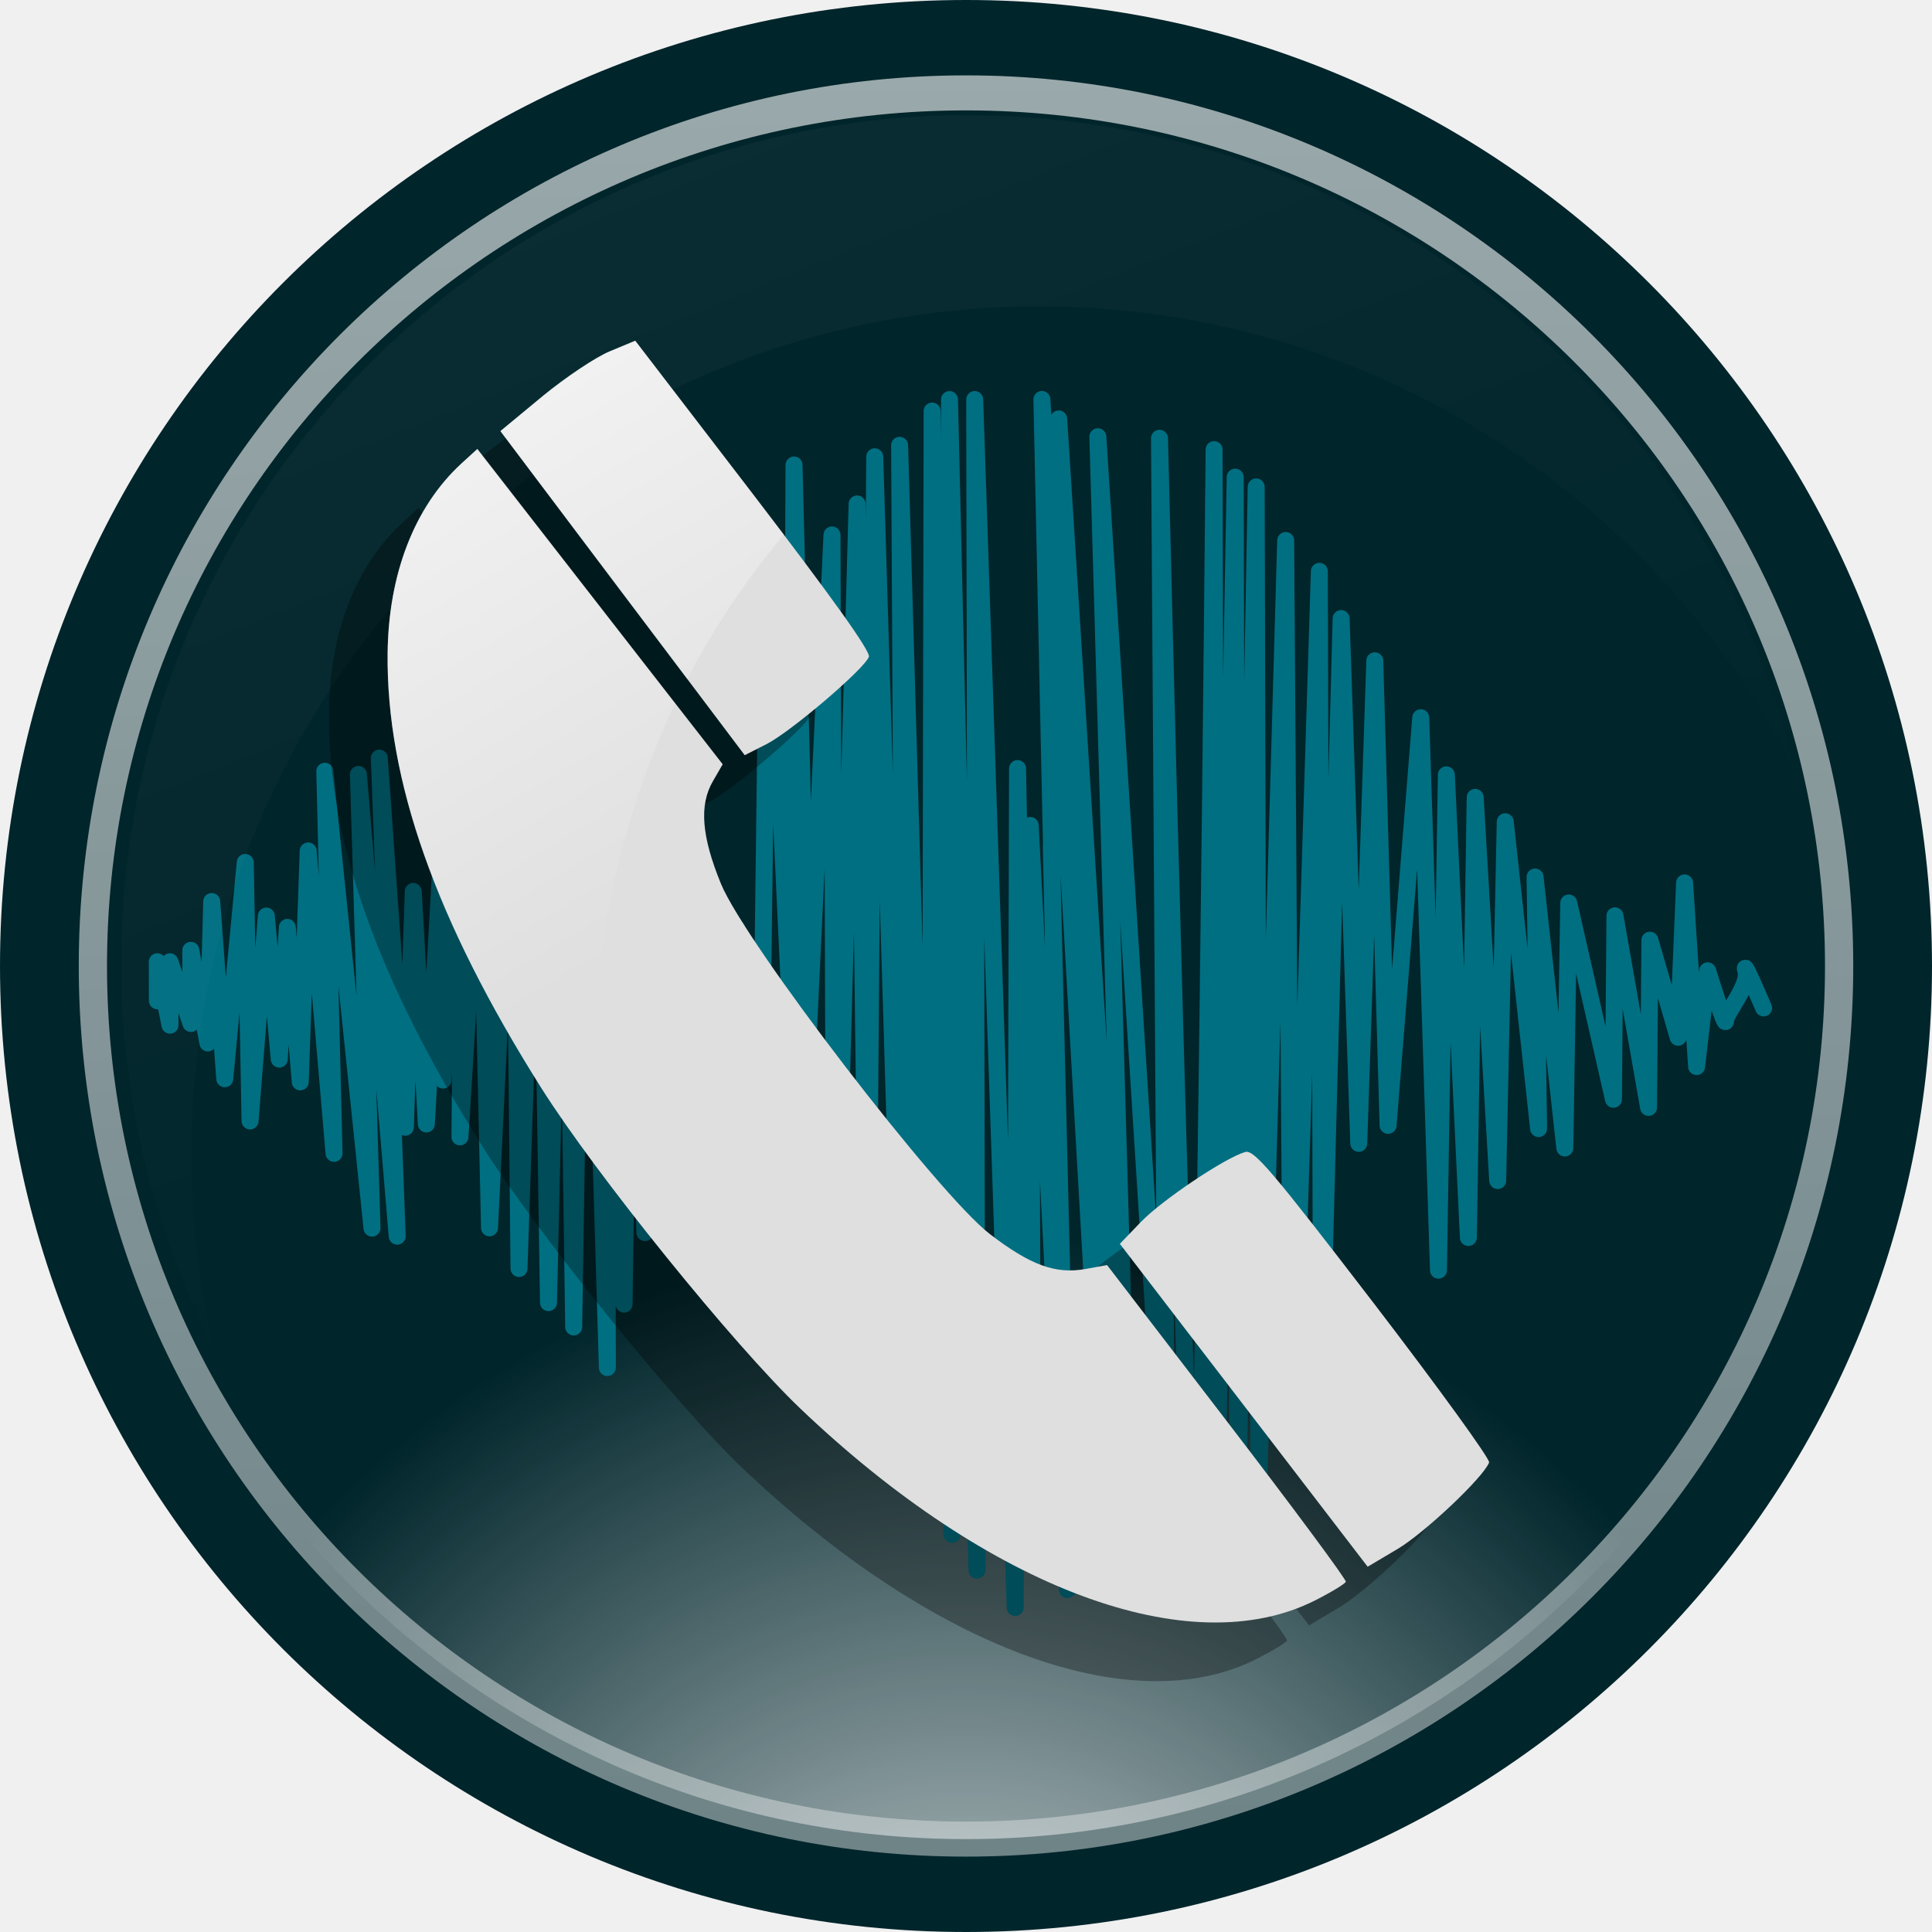
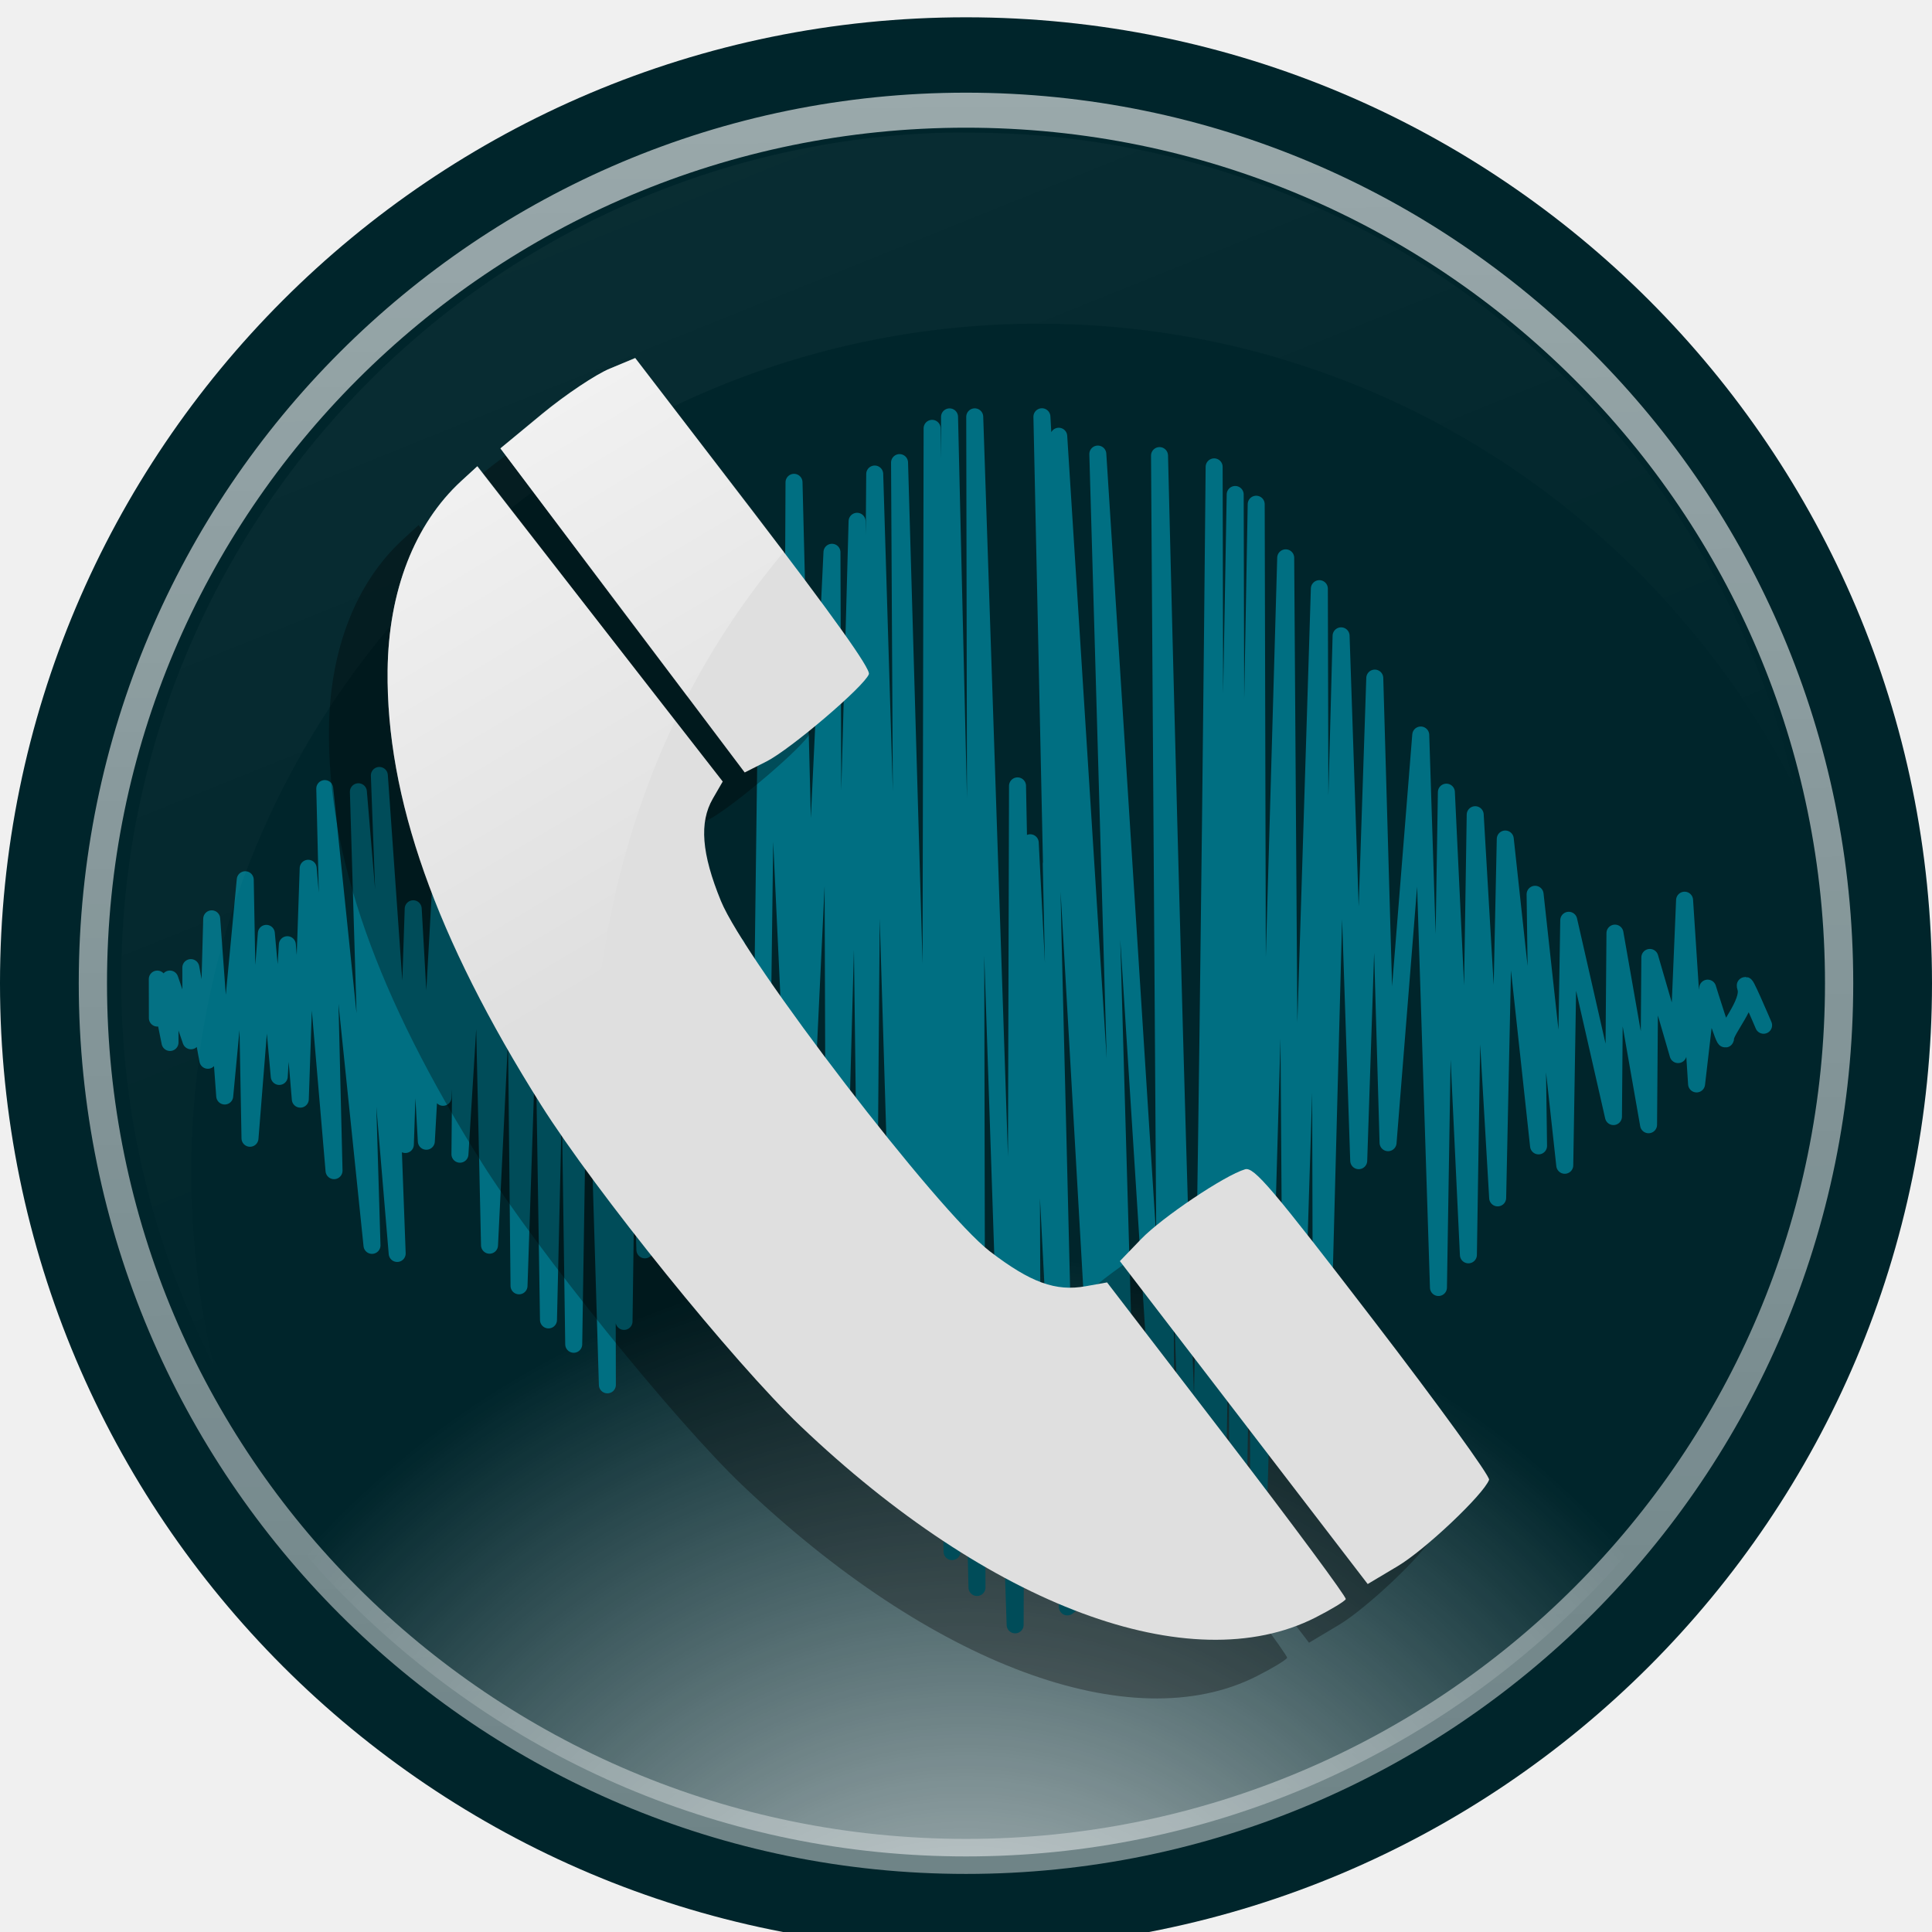
- <svg xmlns="http://www.w3.org/2000/svg" xmlns:xlink="http://www.w3.org/1999/xlink" width="23" height="23" id="svg5875" version="1.0">
+ <svg xmlns="http://www.w3.org/2000/svg" xmlns:xlink="http://www.w3.org/1999/xlink" width="48" height="48" id="svg5875" version="1.0">
  <defs id="defs5877">
    <linearGradient id="linearGradient3803">
      <stop style="stop-color:#ffffff;stop-opacity:1;" offset="0" id="stop3805" />
      <stop style="stop-color:#ffffff;stop-opacity:0;" offset="1" id="stop3807" />
    </linearGradient>
    <linearGradient id="linearGradient4684">
      <stop style="stop-color:#ffffff;stop-opacity:1;" offset="0" id="stop4686" />
      <stop style="stop-color:#ffffff;stop-opacity:0;" offset="1" id="stop4688" />
    </linearGradient>
    <linearGradient id="linearGradient4669">
      <stop style="stop-color:#ffffff;stop-opacity:1;" offset="0" id="stop4671" />
      <stop style="stop-color:#ffffff;stop-opacity:0;" offset="1" id="stop4673" />
    </linearGradient>
    <linearGradient id="linearGradient3859">
      <stop style="stop-color:#ffffff;stop-opacity:1;" offset="0" id="stop3861" />
      <stop style="stop-color:#ffffff;stop-opacity:0;" offset="1" id="stop3863" />
    </linearGradient>
    <linearGradient id="linearGradient5850">
      <stop style="stop-color:#ffffff;stop-opacity:1;" offset="0" id="stop5852" />
      <stop style="stop-color:#ffffff;stop-opacity:0;" offset="1" id="stop5854" />
    </linearGradient>
    <linearGradient xlink:href="#linearGradient5850" id="linearGradient5856" x1="476.312" y1="439.029" x2="477.312" y2="514.422" gradientUnits="userSpaceOnUse" />
    <linearGradient id="linearGradient4999">
      <stop style="stop-color:#ffffff;stop-opacity:1;" offset="0" id="stop5001" />
      <stop style="stop-color:#ffffff;stop-opacity:0;" offset="1" id="stop5003" />
    </linearGradient>
    <linearGradient xlink:href="#linearGradient4999" id="linearGradient5862" gradientUnits="userSpaceOnUse" x1="698.385" y1="245.547" x2="702.82" y2="977.783" />
    <linearGradient id="linearGradient4991">
      <stop style="stop-color:#ffffff;stop-opacity:1;" offset="0" id="stop4993" />
      <stop style="stop-color:#ffffff;stop-opacity:0;" offset="1" id="stop4995" />
    </linearGradient>
    <radialGradient xlink:href="#linearGradient4991" id="radialGradient4997" cx="736.5" cy="640.931" fx="736.5" fy="640.931" r="91.964" gradientTransform="matrix(1,0,0,0.8097086,0,99.14184)" gradientUnits="userSpaceOnUse" />
    <linearGradient xlink:href="#linearGradient3859" id="linearGradient3873" x1="352.195" y1="451.553" x2="106.34" y2="658.396" gradientUnits="userSpaceOnUse" gradientTransform="translate(-3.82682,-1.739463)" />
    <linearGradient xlink:href="#linearGradient4669" id="linearGradient4675" x1="-20.658" y1="-244.414" x2="184.579" y2="789.615" gradientUnits="userSpaceOnUse" spreadMethod="pad" />
    <linearGradient xlink:href="#linearGradient4684" id="linearGradient4690" x1="52.988" y1="-84.148" x2="127.028" y2="99.501" gradientUnits="userSpaceOnUse" />
    <linearGradient xlink:href="#linearGradient4669" id="linearGradient5149" gradientUnits="userSpaceOnUse" spreadMethod="pad" x1="-20.658" y1="-244.414" x2="184.579" y2="789.615" />
    <radialGradient xlink:href="#linearGradient4991" id="radialGradient5297" gradientUnits="userSpaceOnUse" gradientTransform="matrix(1,0,0,0.8097086,0,99.14184)" cx="736.5" cy="640.931" fx="736.5" fy="640.931" r="91.964" />
    <linearGradient xlink:href="#linearGradient4999" id="linearGradient5299" gradientUnits="userSpaceOnUse" x1="698.385" y1="245.547" x2="702.82" y2="977.783" />
    <linearGradient xlink:href="#linearGradient4684" id="linearGradient5301" gradientUnits="userSpaceOnUse" x1="52.988" y1="-84.148" x2="127.028" y2="99.501" />
-     <linearGradient xlink:href="#linearGradient4684" id="linearGradient5308" gradientUnits="userSpaceOnUse" x1="52.988" y1="-84.148" x2="127.028" y2="99.501" gradientTransform="matrix(0.1248291,0,0,0.1248291,48.82238,48.39253)" />
-     <linearGradient xlink:href="#linearGradient3803" id="linearGradient3809" x1="12.663" y1="8.53" x2="41.859" y2="57.533" gradientUnits="userSpaceOnUse" gradientTransform="matrix(0.1944707,0,0,0.1944707,48.65413,48.22428)" />
+     <linearGradient xlink:href="#linearGradient4684" id="linearGradient5308" gradientUnits="userSpaceOnUse" x1="52.988" y1="-84.148" x2="127.028" y2="99.501" gradientTransform="matrix(0.2605128,0,0,0.2605128,-8.9636399e-5,0.4297618)" />
+     <linearGradient xlink:href="#linearGradient3803" id="linearGradient3809" x1="12.663" y1="8.53" x2="41.859" y2="57.533" gradientUnits="userSpaceOnUse" gradientTransform="matrix(0.405852,0,0,0.405852,-0.3512056,7.8644811e-2)" />
  </defs>
-   <g id="layer1" transform="translate(-230.9821,-477.2002)" style="display:inline">
-     <g style="display:inline" id="g5868" transform="matrix(0.1248291,0,0,0.1248291,178.9284,422.8061)">
+   <g id="layer1" transform="translate(-182.1597,-428.8076)" style="display:inline">
+     <g style="display:inline" id="g5868" transform="matrix(0.2605128,0,0,0.2605128,73.52579,315.7194)">
      <path transform="matrix(0.9959566,0,0,1.220212,1.686104,-136.5312)" d="M 602,544.5 A 92.5,75.5 0 1 1 417,544.5 A 92.5,75.5 0 1 1 602,544.5 z" id="path4987" style="fill:#00252b;fill-opacity:1;fill-rule:evenodd" />
      <path transform="matrix(0.9200853,0,0,1.140654,-168.5168,-66.40656)" d="M 827,521 A 90.5,73 0 1 1 646,521 A 90.5,73 0 1 1 827,521 z" id="path4989" style="opacity:0.831;fill:url(#radialGradient5297);fill-opacity:1;fill-rule:evenodd;stroke:url(#linearGradient5299);stroke-width:2.928;stroke-miterlimit:4;stroke-dasharray:none;stroke-opacity:1" />
    </g>
  </g>
-   <g id="layer3" style="display:inline" transform="translate(-48.8224,-48.39254)">
-     <path style="opacity:1;fill:#006f82;fill-opacity:0;fill-rule:evenodd;stroke:#006f82;stroke-width:0.202;stroke-linecap:round;stroke-linejoin:round;stroke-miterlimit:4;stroke-dasharray:none;stroke-opacity:1;display:inline" d="M 50.696,60.307 L 50.695,59.842 L 50.846,60.597 L 50.845,59.842 L 51.096,60.577 L 51.094,59.706 L 51.297,60.809 L 51.343,59.125 L 51.498,61.235 L 51.742,58.66 L 51.799,61.737 L 51.993,59.298 L 52.147,61.001 L 52.243,59.433 L 52.397,61.272 L 52.491,58.523 L 52.799,62.123 L 52.689,57.574 L 53.251,63.013 L 53.089,57.612 L 53.551,63.109 L 53.338,57.418 L 53.648,61.812 L 53.742,59.005 L 53.898,61.773 L 54.09,58.346 L 54.097,61.25 L 54.338,57.572 L 54.298,61.927 L 54.539,58.036 L 54.65,63.01 L 54.937,57.126 L 55.001,63.494 L 55.236,56.467 L 55.352,63.9 L 55.534,55.983 L 55.652,64.19 L 55.784,55.731 L 56.053,64.673 L 56.036,56.659 L 56.252,63.918 L 56.338,57.569 L 56.5,63.066 L 56.589,58.497 L 56.848,62.601 L 56.89,58.69 L 57.048,62.542 L 57.19,58.903 L 57.397,62.058 L 57.29,59.038 L 57.697,61.902 L 57.591,59.444 L 57.894,60.721 L 57.969,54.799 L 58.244,60.682 L 58.275,53.928 L 58.444,60.721 L 58.727,54.761 L 58.759,64.208 L 59.026,54.392 L 59.152,64.517 L 59.236,53.83 L 59.597,65.714 L 59.532,53.694 L 59.894,66.195 L 59.919,53.286 L 60.156,66.658 L 60.126,53.149 L 60.453,67.085 L 60.426,53.149 L 60.908,67.53 L 60.936,57.542 L 61.117,66.851 L 61.087,58.219 L 61.553,67.298 L 61.338,58.471 L 61.53,67.316 L 61.226,53.148 L 62.013,66.908 L 61.426,53.38 L 62.266,66.636 L 61.892,53.592 L 62.712,66.46 L 62.626,53.61 C 62.626,53.61 62.956,67.334 63.056,67.237 C 63.156,67.14 63.276,53.745 63.276,53.745 L 63.304,66.498 L 63.527,54.073 L 63.558,66.343 L 63.777,54.189 L 63.807,66.092 L 64.128,54.827 L 64.202,65.694 L 64.529,55.194 L 64.554,64.645 L 64.788,55.756 L 64.998,62.004 L 65.189,56.259 L 65.347,61.79 L 65.736,56.937 L 65.947,63.514 L 66.041,57.617 L 66.303,63.125 L 66.384,57.885 L 66.652,62.447 L 66.742,58.175 L 67.139,61.828 L 67.097,58.833 L 67.451,62.059 L 67.498,59.142 L 68.03,61.479 L 68.048,59.295 L 68.448,61.576 L 68.464,59.585 L 68.8,60.741 L 68.877,58.903 L 69.02,61.09 L 69.152,59.95 C 69.152,59.95 69.365,60.643 69.365,60.546 C 69.364,60.449 69.656,60.123 69.606,59.949 C 69.555,59.775 69.818,60.392 69.818,60.392" id="path4922" />
+   <g id="layer3" style="display:inline">
+     <path style="opacity:1;fill:#006f82;fill-opacity:0;fill-rule:evenodd;stroke:#006f82;stroke-width:0.422;stroke-linecap:round;stroke-linejoin:round;stroke-miterlimit:4;stroke-dasharray:none;stroke-opacity:1;display:inline" d="M 3.91,25.294 L 3.908,24.325 L 4.224,25.9 L 4.22,24.324 L 4.745,25.858 L 4.741,24.04 L 5.164,26.342 L 5.26,22.828 L 5.583,27.23 L 6.093,21.857 L 6.211,28.28 L 6.617,23.189 L 6.938,26.744 L 7.139,23.471 L 7.461,27.308 L 7.657,21.572 L 8.299,29.085 L 8.069,19.592 L 9.242,30.941 L 8.904,19.671 L 9.868,31.142 L 9.425,19.266 L 10.071,28.435 L 10.266,22.578 L 10.592,28.354 L 10.994,21.203 L 11.007,27.262 L 11.512,19.586 L 11.427,28.676 L 11.931,20.555 L 12.162,30.937 L 12.761,18.655 L 12.895,31.946 L 13.384,17.281 L 13.627,32.793 L 14.008,16.27 L 14.254,33.398 L 14.528,15.744 L 15.09,34.406 L 15.054,17.682 L 15.504,32.83 L 15.684,19.58 L 16.022,31.052 L 16.21,21.518 L 16.75,30.081 L 16.836,21.921 L 17.167,29.96 L 17.463,22.364 L 17.895,28.948 L 17.672,22.647 L 18.52,28.624 L 18.3,23.494 L 18.932,26.159 L 19.089,13.8 L 19.662,26.078 L 19.727,11.983 L 20.079,26.158 L 20.67,13.721 L 20.737,33.436 L 21.294,12.951 L 21.557,34.081 L 21.732,11.777 L 22.485,36.58 L 22.349,11.493 L 23.105,37.582 L 23.158,10.642 L 23.653,38.549 L 23.591,10.357 L 24.273,39.441 L 24.217,10.356 L 25.221,40.369 L 25.28,19.525 L 25.659,38.952 L 25.596,20.938 L 26.568,39.885 L 26.118,21.462 L 26.519,39.923 L 25.886,10.354 L 27.529,39.07 L 26.304,10.838 L 28.057,38.502 L 27.275,11.281 L 28.987,38.137 L 28.808,11.319 C 28.808,11.319 29.497,39.959 29.705,39.757 C 29.913,39.554 30.165,11.599 30.165,11.599 L 30.223,38.216 L 30.688,12.285 L 30.752,37.891 L 31.21,12.527 L 31.272,37.368 L 31.943,13.859 L 32.097,36.537 L 32.779,14.625 L 32.83,34.348 L 33.319,15.797 L 33.757,28.837 L 34.156,16.847 L 34.486,28.39 L 35.298,18.261 L 35.738,31.988 L 35.935,19.681 L 36.482,31.176 L 36.651,20.241 L 37.209,29.761 L 37.398,20.845 L 38.225,28.469 L 38.139,22.218 L 38.876,28.951 L 38.975,22.864 L 40.086,27.741 L 40.123,23.183 L 40.958,27.944 L 40.99,23.787 L 41.692,26.201 L 41.853,22.365 L 42.151,26.93 L 42.427,24.55 C 42.427,24.55 42.871,25.996 42.871,25.794 C 42.87,25.592 43.479,24.91 43.374,24.547 C 43.268,24.183 43.816,25.472 43.816,25.472" id="path4922" />
  </g>
-   <g id="layer2" style="display:inline" transform="translate(-48.8224,-48.39254)">
-     <path style="opacity:0.07;fill:url(#linearGradient5308);fill-opacity:1;fill-rule:nonzero;stroke:none;stroke-width:12.297;stroke-miterlimit:4;stroke-dasharray:none;stroke-opacity:1;display:inline" d="M 60.096,49.766 C 54.645,49.904 50.266,54.373 50.266,59.857 C 50.266,61.504 50.662,63.056 51.362,64.429 C 51.19,63.692 51.101,62.925 51.101,62.135 C 51.101,56.564 55.621,52.04 61.192,52.04 C 65.117,52.04 68.518,54.286 70.188,57.56 C 69.147,53.094 65.138,49.766 60.357,49.766 C 60.27,49.766 60.183,49.763 60.096,49.766 z" id="path4679" />
-     <path id="path3760" d="M 65.851,66.502 C 65.784,66.679 65.089,67.336 64.765,67.529 L 64.406,67.743 L 62.931,65.82 L 61.456,63.898 L 61.71,63.635 C 61.958,63.377 62.704,62.877 62.946,62.805 C 63.051,62.774 63.263,63.023 64.473,64.6 C 65.246,65.607 65.866,66.463 65.851,66.502 z M 58.468,56.911 C 58.412,57.057 57.535,57.805 57.249,57.95 L 56.989,58.081 L 55.536,56.153 L 54.082,54.224 L 54.582,53.811 C 54.858,53.584 55.219,53.342 55.385,53.273 L 55.686,53.149 L 57.094,54.984 C 58.039,56.214 58.491,56.849 58.468,56.911 z M 64.145,67.922 C 64.136,67.946 63.973,68.045 63.784,68.141 C 62.296,68.897 59.905,68.007 57.653,65.862 C 56.857,65.102 55.213,63.067 54.564,62.037 C 53.31,60.048 52.721,58.378 52.739,56.865 C 52.749,55.921 53.059,55.125 53.615,54.613 L 53.805,54.437 L 55.267,56.313 L 56.728,58.189 L 56.61,58.394 C 56.446,58.676 56.476,59.047 56.707,59.612 C 56.996,60.32 59.293,63.312 59.909,63.783 C 60.394,64.154 60.692,64.262 61.05,64.198 L 61.303,64.152 L 62.733,66.014 C 63.519,67.039 64.154,67.897 64.145,67.922 z" style="opacity:0.32;fill:#000000;fill-opacity:1" />
-     <path style="fill:#dfdfdf;fill-opacity:1" d="M 66.55,65.803 C 66.482,65.98 65.787,66.637 65.463,66.831 L 65.104,67.044 L 63.629,65.122 L 62.154,63.2 L 62.408,62.936 C 62.657,62.679 63.402,62.178 63.645,62.107 C 63.75,62.075 63.962,62.325 65.172,63.901 C 65.944,64.908 66.564,65.764 66.55,65.803 z M 59.166,56.212 C 59.111,56.359 58.234,57.106 57.948,57.251 L 57.688,57.383 L 56.234,55.454 L 54.78,53.525 L 55.281,53.112 C 55.556,52.885 55.917,52.643 56.083,52.575 L 56.385,52.45 L 57.793,54.285 C 58.737,55.516 59.19,56.151 59.166,56.212 z M 64.844,67.223 C 64.834,67.248 64.672,67.347 64.482,67.443 C 62.995,68.198 60.603,67.309 58.352,65.163 C 57.555,64.403 55.911,62.369 55.262,61.338 C 54.009,59.349 53.42,57.68 53.437,56.167 C 53.448,55.223 53.758,54.427 54.313,53.914 L 54.504,53.739 L 55.965,55.615 L 57.426,57.491 L 57.308,57.695 C 57.145,57.978 57.174,58.349 57.405,58.913 C 57.695,59.621 59.992,62.613 60.608,63.085 C 61.092,63.456 61.39,63.564 61.748,63.499 L 62.002,63.453 L 63.431,65.316 C 64.217,66.341 64.853,67.199 64.844,67.223 z" id="path3218" />
-     <g transform="matrix(0.1164105,0,0,0.1164105,28.06348,-0.563074)" id="g3787" style="fill:#ffffff;fill-opacity:0">
+   <g id="layer2" style="display:inline">
+     <path style="opacity:0.07;fill:url(#linearGradient5308);fill-opacity:1;fill-rule:nonzero;stroke:none;stroke-width:12.297;stroke-miterlimit:4;stroke-dasharray:none;stroke-opacity:1;display:inline" d="M 23.527,3.295 C 12.151,3.584 3.012,12.91 3.012,24.356 C 3.012,27.792 3.839,31.031 5.3,33.898 C 4.942,32.359 4.754,30.757 4.754,29.111 C 4.754,17.483 14.188,8.042 25.815,8.042 C 34.006,8.042 41.105,12.729 44.588,19.561 C 42.416,10.242 34.051,3.295 24.073,3.295 C 23.891,3.295 23.708,3.291 23.527,3.295 z" id="path4679" />
+     <path id="path3760" d="M 35.538,38.223 C 35.398,38.592 33.947,39.964 33.27,40.367 L 32.522,40.813 L 29.444,36.801 L 26.365,32.789 L 26.895,32.24 C 27.414,31.702 28.97,30.658 29.476,30.508 C 29.695,30.443 30.138,30.963 32.663,34.253 C 34.275,36.355 35.569,38.141 35.538,38.223 z M 20.129,18.207 C 20.014,18.512 18.183,20.073 17.586,20.375 L 17.044,20.65 L 14.01,16.625 L 10.976,12.599 L 12.02,11.737 C 12.595,11.263 13.349,10.759 13.695,10.616 L 14.325,10.356 L 17.263,14.185 C 19.234,16.753 20.178,18.079 20.129,18.207 z M 31.978,41.187 C 31.958,41.238 31.619,41.444 31.224,41.644 C 28.119,43.221 23.128,41.365 18.43,36.887 C 16.767,35.302 13.337,31.055 11.982,28.904 C 9.366,24.754 8.137,21.269 8.173,18.112 C 8.195,16.142 8.842,14.48 10.001,13.411 L 10.399,13.045 L 13.449,16.96 L 16.498,20.875 L 16.252,21.302 C 15.911,21.892 15.972,22.666 16.454,23.843 C 17.058,25.321 21.852,31.565 23.138,32.55 C 24.149,33.323 24.77,33.549 25.518,33.414 L 26.047,33.318 L 29.03,37.206 C 30.671,39.344 31.997,41.135 31.978,41.187 z" style="opacity:0.32;fill:#000000;fill-opacity:1" />
+     <path style="fill:#dfdfdf;fill-opacity:1" d="M 36.996,36.765 C 36.856,37.134 35.405,38.506 34.728,38.909 L 33.98,39.355 L 30.901,35.343 L 27.823,31.332 L 28.353,30.782 C 28.871,30.245 30.427,29.2 30.933,29.051 C 31.153,28.985 31.595,29.506 34.12,32.796 C 35.733,34.897 37.027,36.684 36.996,36.765 z M 21.587,16.75 C 21.471,17.055 19.641,18.615 19.044,18.918 L 18.502,19.192 L 15.468,15.167 L 12.433,11.141 L 13.478,10.28 C 14.053,9.806 14.806,9.301 15.153,9.158 L 15.782,8.898 L 18.721,12.728 C 20.691,15.296 21.636,16.621 21.587,16.75 z M 33.435,39.729 C 33.416,39.78 33.077,39.986 32.682,40.187 C 29.577,41.763 24.586,39.908 19.888,35.429 C 18.225,33.844 14.794,29.598 13.439,27.447 C 10.824,23.296 9.594,19.811 9.63,16.655 C 9.653,14.685 10.3,13.022 11.459,11.954 L 11.857,11.587 L 14.906,15.502 L 17.956,19.417 L 17.709,19.844 C 17.369,20.434 17.43,21.208 17.912,22.386 C 18.516,23.864 23.31,30.108 24.596,31.092 C 25.606,31.866 26.228,32.091 26.975,31.956 L 27.505,31.861 L 30.488,35.748 C 32.128,37.886 33.455,39.678 33.435,39.729 z" id="path3218" />
+     <g transform="matrix(0.2429437,0,0,0.2429437,-43.323,-101.7385)" id="g3787" style="fill:#ffffff;fill-opacity:0">
      <path id="path3789" d="M 324.606,576.106 C 324.03,577.625 318.059,583.271 315.273,584.932 L 312.193,586.768 L 299.521,570.254 L 286.849,553.74 L 289.03,551.479 C 291.165,549.266 297.57,544.968 299.652,544.351 C 300.556,544.083 302.378,546.224 312.77,559.767 C 319.408,568.417 324.734,575.77 324.606,576.106 z M 261.181,493.719 C 260.705,494.974 253.169,501.398 250.714,502.642 L 248.482,503.773 L 235.993,487.203 L 223.504,470.634 L 227.804,467.087 C 230.169,465.136 233.27,463.058 234.696,462.47 L 237.288,461.4 L 249.385,477.164 C 257.495,487.733 261.382,493.188 261.181,493.719 z M 309.951,588.305 C 309.871,588.516 308.475,589.364 306.849,590.19 C 294.068,596.679 273.526,589.04 254.187,570.606 C 247.342,564.082 233.222,546.603 227.644,537.75 C 216.879,520.665 211.817,506.321 211.966,493.328 C 212.059,485.219 214.72,478.377 219.493,473.977 L 221.129,472.468 L 233.682,488.583 L 246.235,504.697 L 245.22,506.456 C 243.817,508.885 244.071,512.07 246.053,516.917 C 248.54,523.001 268.272,548.703 273.566,552.754 C 277.726,555.938 280.285,556.868 283.361,556.312 L 285.539,555.918 L 297.818,571.92 C 304.572,580.721 310.032,588.095 309.951,588.305 z" style="opacity:0.32;fill:#ffffff;fill-opacity:0" />
      <path style="fill:#ffffff;fill-opacity:0" d="M 330.606,570.106 C 330.03,571.625 324.059,577.271 321.273,578.932 L 318.193,580.768 L 305.521,564.254 L 292.849,547.74 L 295.03,545.479 C 297.165,543.266 303.57,538.968 305.652,538.351 C 306.556,538.083 308.378,540.224 318.77,553.767 C 325.408,562.417 330.734,569.77 330.606,570.106 z M 267.181,487.719 C 266.705,488.974 259.169,495.398 256.714,496.642 L 254.482,497.773 L 241.993,481.203 L 229.504,464.634 L 233.804,461.087 C 236.169,459.136 239.27,457.058 240.696,456.47 L 243.288,455.4 L 255.385,471.164 C 263.495,481.733 267.382,487.188 267.181,487.719 z M 315.951,582.305 C 315.871,582.516 314.475,583.364 312.849,584.19 C 300.068,590.679 279.526,583.04 260.187,564.606 C 253.342,558.082 239.222,540.603 233.644,531.75 C 222.879,514.665 217.817,500.321 217.966,487.328 C 218.059,479.219 220.72,472.377 225.493,467.977 L 227.129,466.468 L 239.682,482.583 L 252.235,498.697 L 251.22,500.456 C 249.817,502.885 250.071,506.07 252.053,510.917 C 254.54,517.001 274.272,542.703 279.566,546.754 C 283.726,549.938 286.285,550.868 289.361,550.312 L 291.539,549.918 L 303.818,565.92 C 310.572,574.721 316.032,582.095 315.951,582.305 z" id="path3791" />
    </g>
-     <path style="fill:url(#linearGradient3809);fill-opacity:1;stroke:none" d="M 56.384,52.448 L 56.08,52.576 C 55.915,52.644 55.554,52.883 55.278,53.11 L 54.78,53.524 L 56.232,55.456 L 57.004,56.477 C 57.327,55.853 57.716,55.279 58.153,54.757 C 58.036,54.603 57.932,54.463 57.794,54.283 L 56.384,52.448 z M 54.506,53.736 L 54.312,53.913 C 53.756,54.425 53.448,55.223 53.437,56.167 C 53.42,57.68 54.007,59.35 55.26,61.339 C 55.432,61.611 55.676,61.953 55.953,62.323 C 55.912,61.947 55.886,61.564 55.886,61.175 C 55.886,59.583 56.236,58.081 56.858,56.769 L 55.965,55.614 L 54.506,53.736 z" id="path3798" />
+     <path style="fill:url(#linearGradient3809);fill-opacity:1;stroke:none" d="M 15.781,8.893 L 15.147,9.16 C 14.801,9.303 14.048,9.802 13.473,10.276 L 12.433,11.138 L 15.464,15.171 L 17.075,17.302 C 17.748,16 18.56,14.801 19.472,13.713 C 19.228,13.391 19.011,13.098 18.724,12.723 L 15.781,8.893 z M 11.862,11.582 L 11.457,11.95 C 10.297,13.019 9.653,14.685 9.63,16.655 C 9.594,19.812 10.82,23.298 13.435,27.448 C 13.793,28.017 14.304,28.73 14.881,29.503 C 14.795,28.716 14.741,27.918 14.741,27.106 C 14.741,23.784 15.471,20.649 16.771,17.911 L 14.906,15.501 L 11.862,11.582 z" id="path3798" />
  </g>
</svg>
